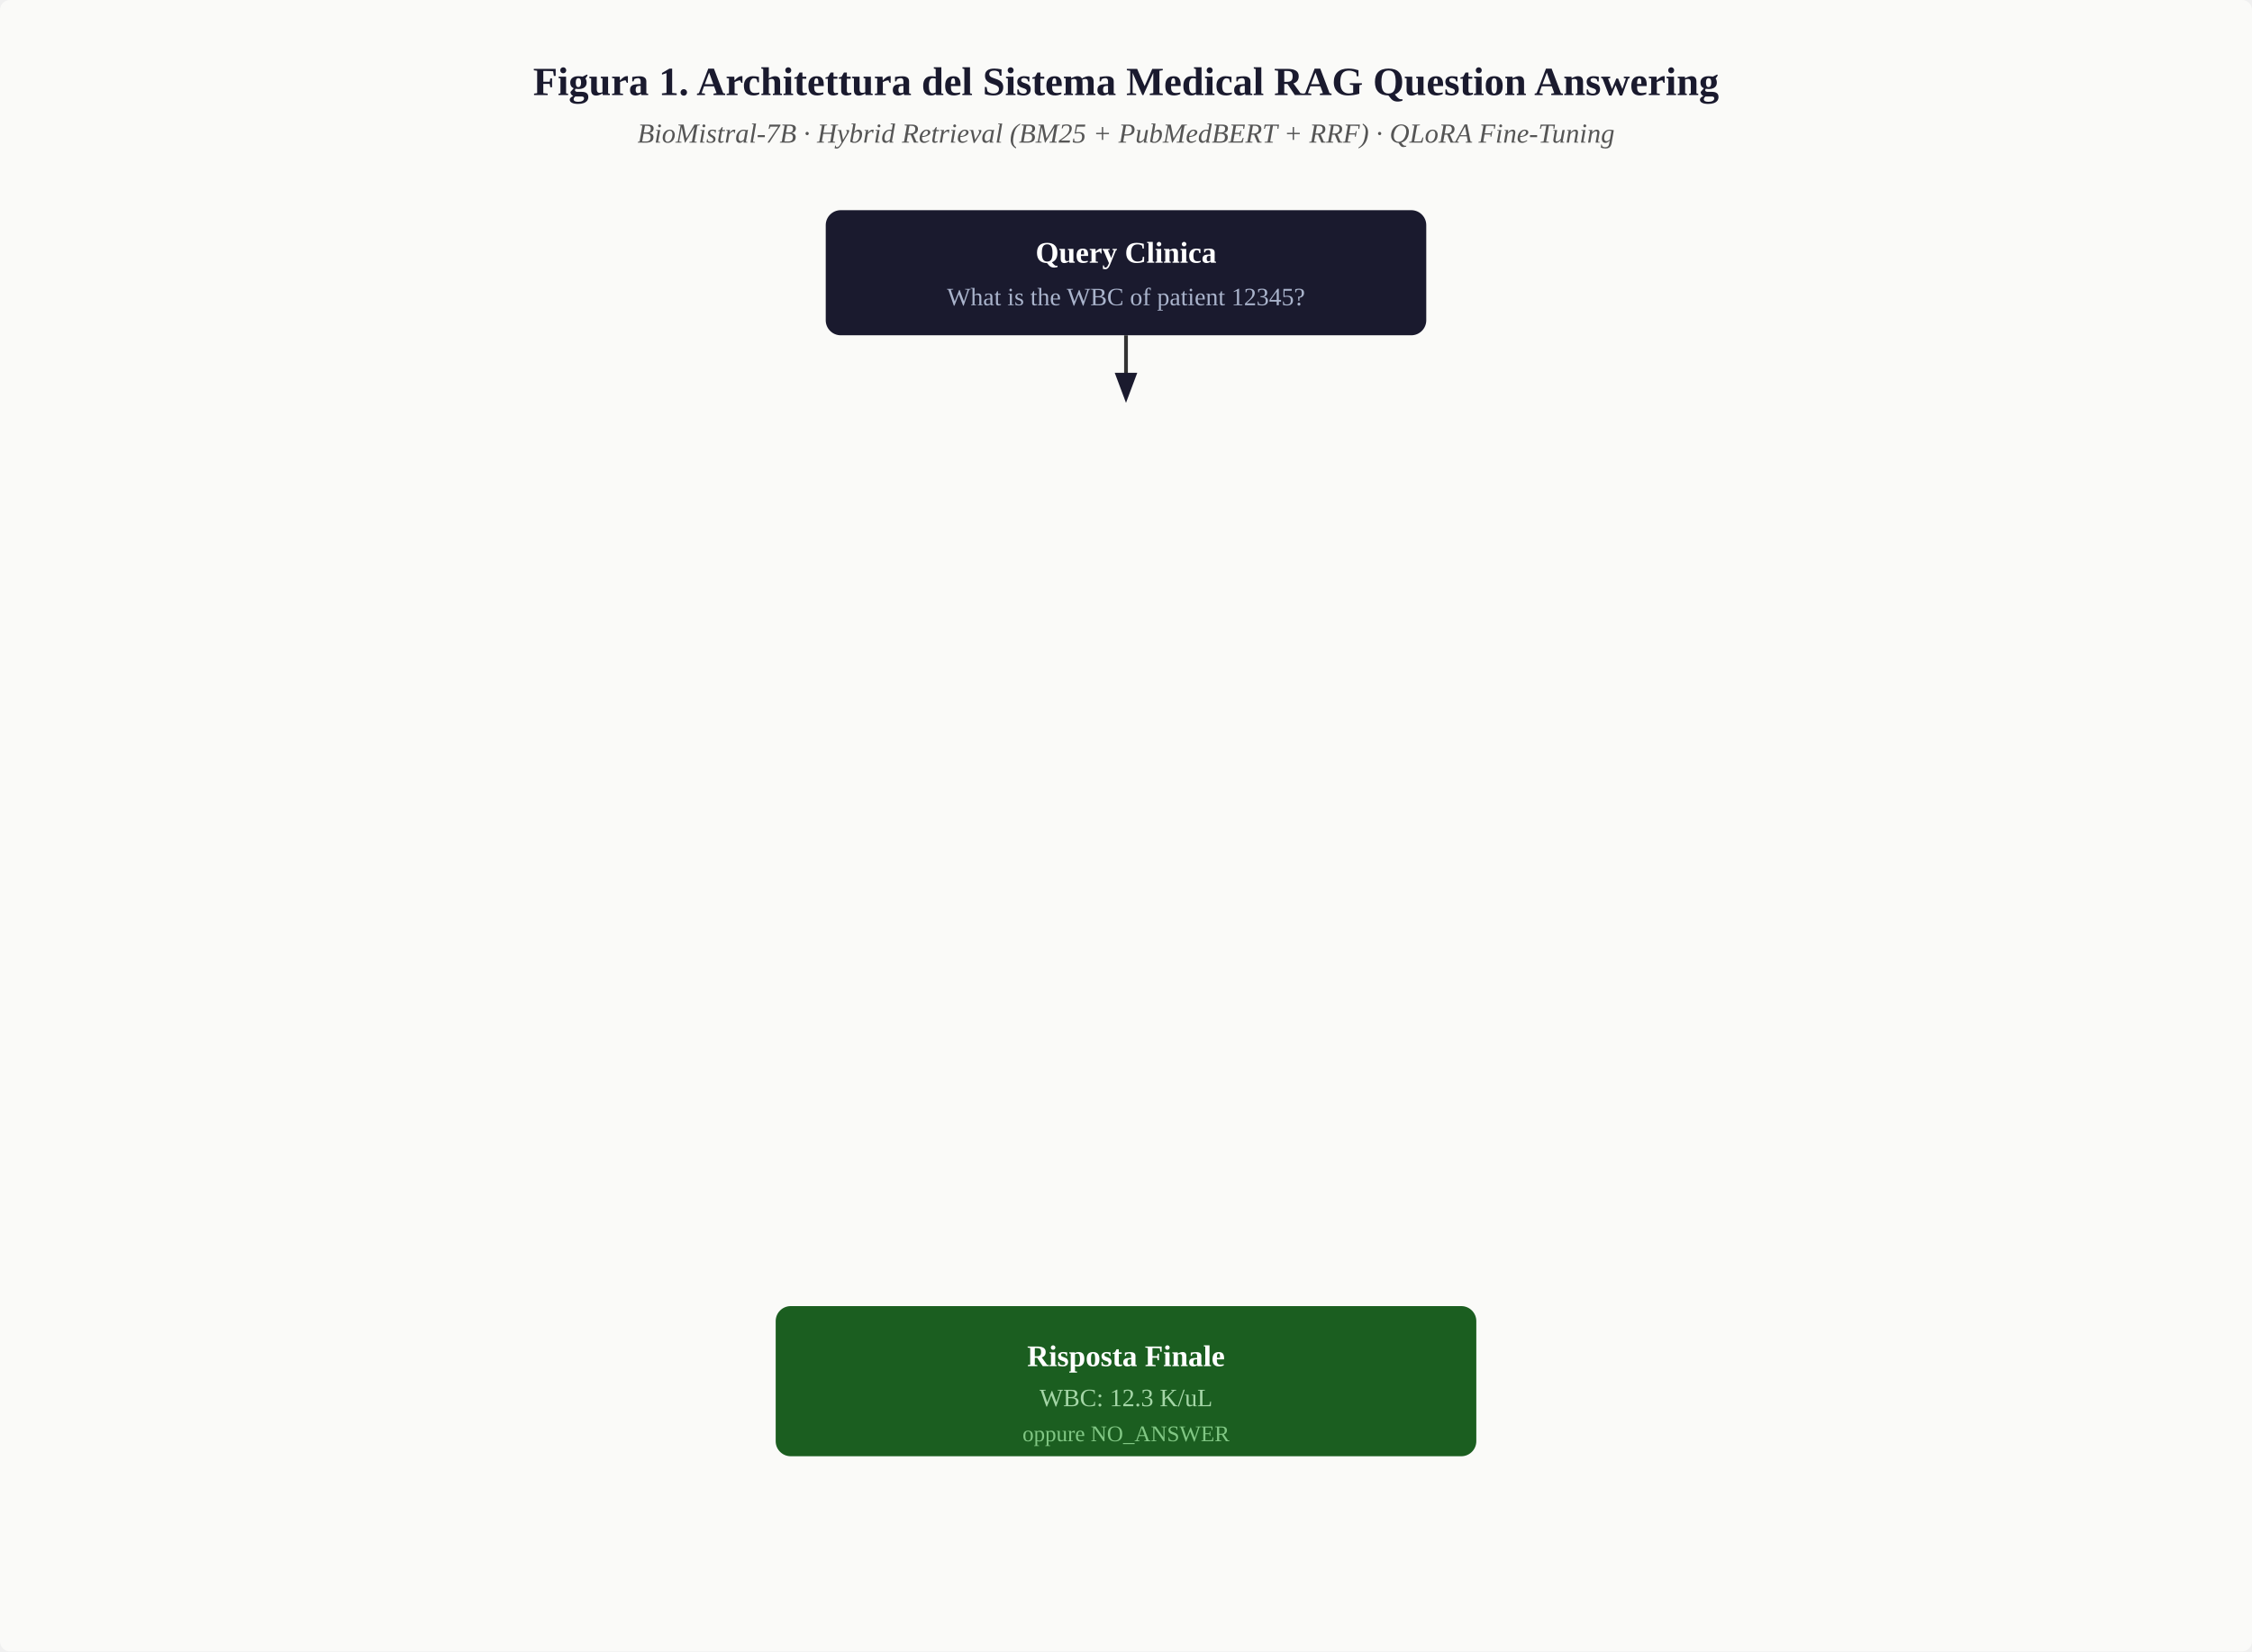
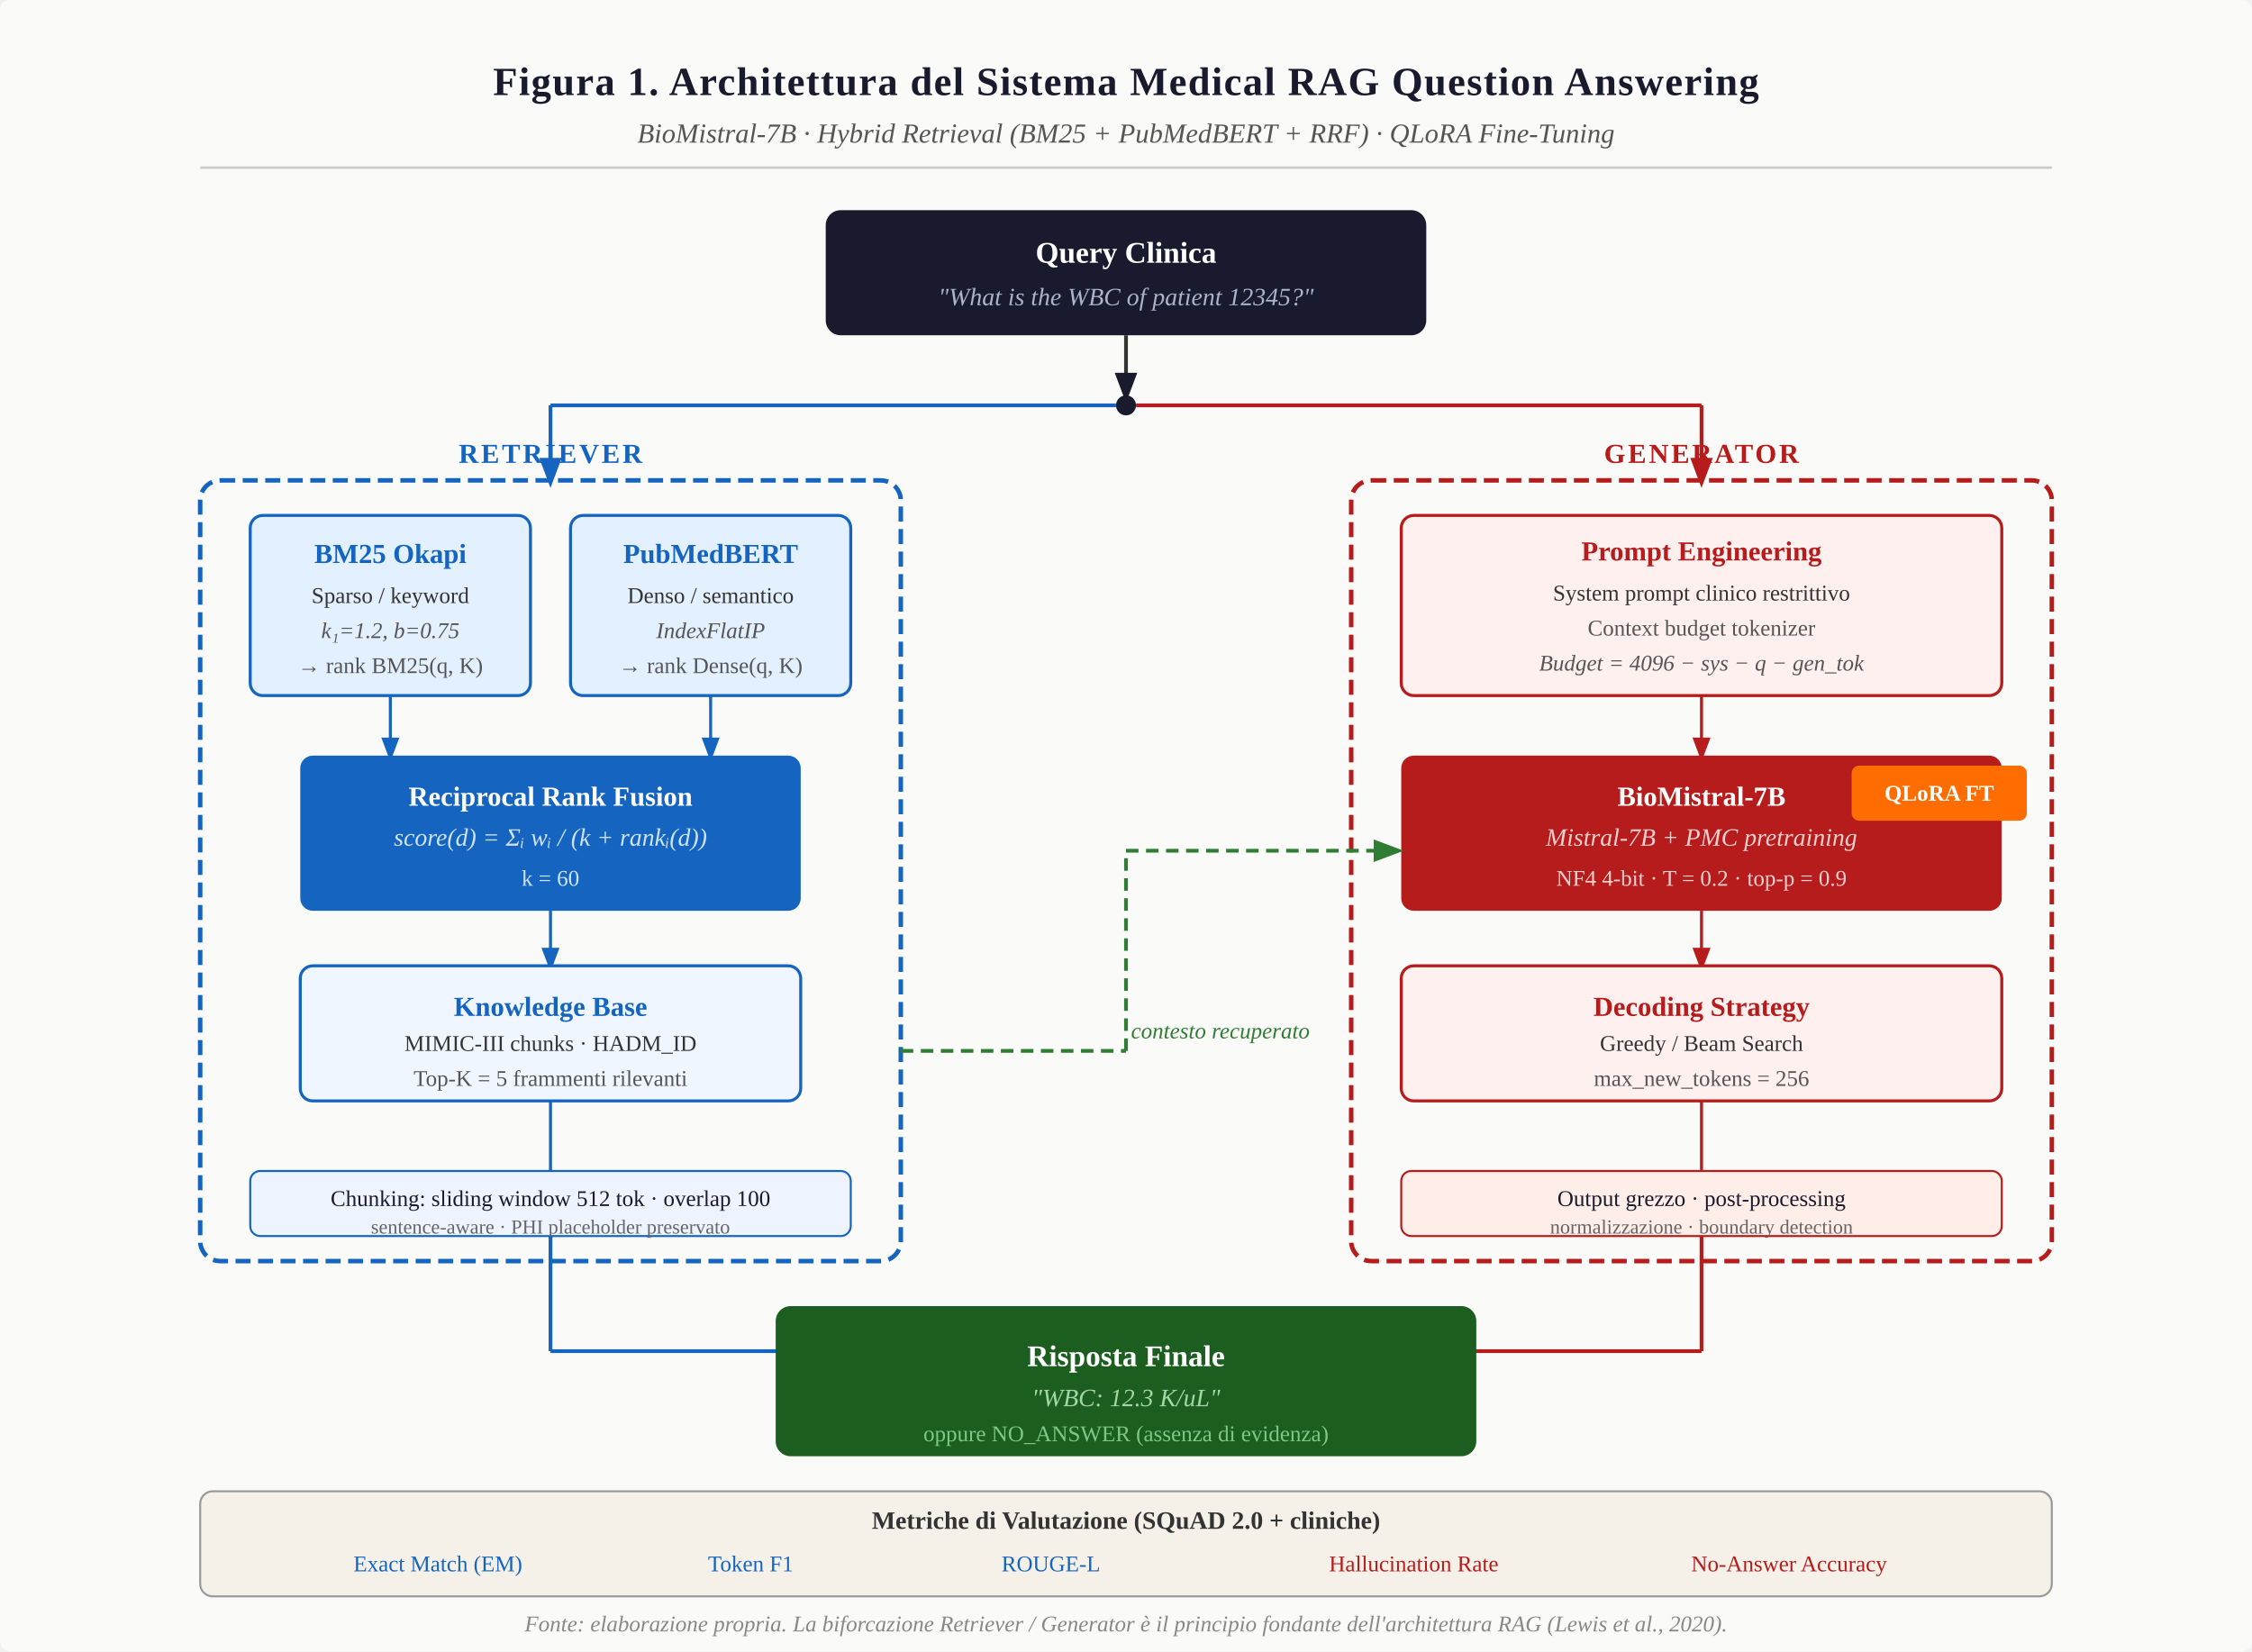
- <svg xmlns="http://www.w3.org/2000/svg" viewBox="0 0 900 660" width="900" height="660" font-family="Georgia, Times New Roman, serif">
+ <svg xmlns="http://www.w3.org/2000/svg" viewBox="0 0 900 660" width="900" height="660" font-family="'Georgia', 'Times New Roman', serif">
+   <rect width="900" height="660" fill="#FAFAF8" rx="4" />
+   <text x="450" y="38" text-anchor="middle" font-size="16" font-weight="bold" fill="#1A1A2E" letter-spacing="0.5">Figura 1. Architettura del Sistema Medical RAG Question Answering</text>
+   <text x="450" y="57" text-anchor="middle" font-size="11" fill="#555" font-style="italic">BioMistral-7B · Hybrid Retrieval (BM25 + PubMedBERT + RRF) · QLoRA Fine-Tuning</text>
+   <line x1="80" y1="67" x2="820" y2="67" stroke="#CCCCCC" stroke-width="1" />
+   <rect x="330" y="84" width="240" height="50" rx="6" fill="#1A1A2E" />
+   <text x="450" y="105" text-anchor="middle" font-size="12" fill="white" font-weight="bold">Query Clinica</text>
+   <text x="450" y="122" text-anchor="middle" font-size="10" fill="#AAB4CC" font-style="italic">"What is the WBC of patient 12345?"</text>
+   <line x1="450" y1="134" x2="450" y2="158" stroke="#333" stroke-width="1.5" marker-end="url(#arrowBlack)" />
+   <circle cx="450" cy="162" r="4" fill="#1A1A2E" />
+   <line x1="446" y1="162" x2="220" y2="162" stroke="#1565C0" stroke-width="1.5" />
+   <line x1="220" y1="162" x2="220" y2="192" stroke="#1565C0" stroke-width="1.5" marker-end="url(#arrowBlue)" />
+   <rect x="80" y="192" width="280" height="312" rx="8" fill="none" stroke="#1565C0" stroke-width="1.8" stroke-dasharray="6,3" />
+   <text x="220" y="185" text-anchor="middle" font-size="11" fill="#1565C0" font-weight="bold" letter-spacing="1">RETRIEVER</text>
+   <rect x="100" y="206" width="112" height="72" rx="5" fill="#E3F0FF" stroke="#1565C0" stroke-width="1.2" />
+   <text x="156" y="225" text-anchor="middle" font-size="11" fill="#1565C0" font-weight="bold">BM25 Okapi</text>
+   <text x="156" y="241" text-anchor="middle" font-size="9" fill="#333">Sparso / keyword</text>
+   <text x="156" y="255" text-anchor="middle" font-size="9" fill="#555" font-style="italic">k₁=1.2, b=0.75</text>
+   <text x="156" y="269" text-anchor="middle" font-size="9" fill="#555">→ rank BM25(q, K)</text>
+   <rect x="228" y="206" width="112" height="72" rx="5" fill="#E3F0FF" stroke="#1565C0" stroke-width="1.2" />
+   <text x="284" y="225" text-anchor="middle" font-size="11" fill="#1565C0" font-weight="bold">PubMedBERT</text>
+   <text x="284" y="241" text-anchor="middle" font-size="9" fill="#333">Denso / semantico</text>
+   <text x="284" y="255" text-anchor="middle" font-size="9" fill="#555" font-style="italic">IndexFlatIP</text>
+   <text x="284" y="269" text-anchor="middle" font-size="9" fill="#555">→ rank Dense(q, K)</text>
+   <line x1="156" y1="278" x2="156" y2="302" stroke="#1565C0" stroke-width="1.2" marker-end="url(#arrowBlue)" />
+   <line x1="284" y1="278" x2="284" y2="302" stroke="#1565C0" stroke-width="1.2" marker-end="url(#arrowBlue)" />
+   <rect x="120" y="302" width="200" height="62" rx="5" fill="#1565C0" />
+   <text x="220" y="322" text-anchor="middle" font-size="11" fill="white" font-weight="bold">Reciprocal Rank Fusion</text>
+   <text x="220" y="338" text-anchor="middle" font-size="10" fill="#CFE3FF" font-style="italic">score(d) = Σᵢ wᵢ / (k + rankᵢ(d))</text>
+   <text x="220" y="354" text-anchor="middle" font-size="9" fill="#CFE3FF">k = 60</text>
+   <line x1="220" y1="364" x2="220" y2="386" stroke="#1565C0" stroke-width="1.2" marker-end="url(#arrowBlue)" />
+   <rect x="120" y="386" width="200" height="54" rx="5" fill="#F0F6FF" stroke="#1565C0" stroke-width="1.2" />
+   <text x="220" y="406" text-anchor="middle" font-size="11" fill="#1565C0" font-weight="bold">Knowledge Base</text>
+   <text x="220" y="420" text-anchor="middle" font-size="9" fill="#333">MIMIC-III chunks · HADM_ID</text>
+   <text x="220" y="434" text-anchor="middle" font-size="9" fill="#555">Top-K = 5 frammenti rilevanti</text>
+   <line x1="220" y1="440" x2="220" y2="468" stroke="#1565C0" stroke-width="1.2" />
+   <rect x="100" y="468" width="240" height="26" rx="4" fill="#EEF4FF" stroke="#1565C0" stroke-width="0.8" />
+   <text x="220" y="482" text-anchor="middle" font-size="9" fill="#1A1A2E">Chunking: sliding window 512 tok · overlap 100</text>
+   <text x="220" y="493" text-anchor="middle" font-size="8" fill="#666">sentence-aware · PHI placeholder preservato</text>
+   <line x1="454" y1="162" x2="680" y2="162" stroke="#B71C1C" stroke-width="1.5" />
+   <line x1="680" y1="162" x2="680" y2="192" stroke="#B71C1C" stroke-width="1.5" marker-end="url(#arrowRed)" />
+   <rect x="540" y="192" width="280" height="312" rx="8" fill="none" stroke="#B71C1C" stroke-width="1.8" stroke-dasharray="6,3" />
+   <text x="680" y="185" text-anchor="middle" font-size="11" fill="#B71C1C" font-weight="bold" letter-spacing="1">GENERATOR</text>
+   <rect x="560" y="206" width="240" height="72" rx="5" fill="#FFF0F0" stroke="#B71C1C" stroke-width="1.2" />
+   <text x="680" y="224" text-anchor="middle" font-size="11" fill="#B71C1C" font-weight="bold">Prompt Engineering</text>
+   <text x="680" y="240" text-anchor="middle" font-size="9" fill="#333">System prompt clinico restrittivo</text>
+   <text x="680" y="254" text-anchor="middle" font-size="9" fill="#555">Context budget tokenizer</text>
+   <text x="680" y="268" text-anchor="middle" font-size="9" fill="#555" font-style="italic">Budget = 4096 − sys − q − gen_tok</text>
+   <line x1="680" y1="278" x2="680" y2="302" stroke="#B71C1C" stroke-width="1.2" marker-end="url(#arrowRed)" />
+   <rect x="560" y="302" width="240" height="62" rx="5" fill="#B71C1C" />
+   <text x="680" y="322" text-anchor="middle" font-size="11" fill="white" font-weight="bold">BioMistral-7B</text>
+   <text x="680" y="338" text-anchor="middle" font-size="10" fill="#FFD0D0" font-style="italic">Mistral-7B + PMC pretraining</text>
+   <text x="680" y="354" text-anchor="middle" font-size="9" fill="#FFD0D0">NF4 4-bit · T = 0.2 · top-p = 0.9</text>
+   <rect x="740" y="306" width="70" height="22" rx="3" fill="#FF6D00" />
+   <text x="775" y="320" text-anchor="middle" font-size="9" fill="white" font-weight="bold">QLoRA FT</text>
+   <line x1="680" y1="364" x2="680" y2="386" stroke="#B71C1C" stroke-width="1.2" marker-end="url(#arrowRed)" />
+   <rect x="560" y="386" width="240" height="54" rx="5" fill="#FFF0F0" stroke="#B71C1C" stroke-width="1.2" />
+   <text x="680" y="406" text-anchor="middle" font-size="11" fill="#B71C1C" font-weight="bold">Decoding Strategy</text>
+   <text x="680" y="420" text-anchor="middle" font-size="9" fill="#333">Greedy / Beam Search</text>
+   <text x="680" y="434" text-anchor="middle" font-size="9" fill="#555">max_new_tokens = 256</text>
+   <line x1="680" y1="440" x2="680" y2="468" stroke="#B71C1C" stroke-width="1.2" />
+   <rect x="560" y="468" width="240" height="26" rx="4" fill="#FFEEE8" stroke="#B71C1C" stroke-width="0.8" />
+   <text x="680" y="482" text-anchor="middle" font-size="9" fill="#1A1A2E">Output grezzo · post-processing</text>
+   <text x="680" y="493" text-anchor="middle" font-size="8" fill="#666">normalizzazione · boundary detection</text>
+   <line x1="360" y1="420" x2="450" y2="420" stroke="#2E7D32" stroke-width="1.5" stroke-dasharray="5,3" />
+   <line x1="450" y1="420" x2="450" y2="340" stroke="#2E7D32" stroke-width="1.5" stroke-dasharray="5,3" />
+   <line x1="450" y1="340" x2="558" y2="340" stroke="#2E7D32" stroke-width="1.5" stroke-dasharray="5,3" marker-end="url(#arrowGreen)" />
+   <text x="452" y="415" font-size="9" fill="#2E7D32" font-style="italic">contesto recuperato</text>
+   <line x1="220" y1="494" x2="220" y2="540" stroke="#1565C0" stroke-width="1.5" />
+   <line x1="220" y1="540" x2="390" y2="540" stroke="#1565C0" stroke-width="1.5" marker-end="url(#arrowBlue)" />
+   <line x1="680" y1="494" x2="680" y2="540" stroke="#B71C1C" stroke-width="1.5" />
+   <line x1="680" y1="540" x2="510" y2="540" stroke="#B71C1C" stroke-width="1.5" marker-end="url(#arrowRed)" />
+   <rect x="310" y="522" width="280" height="60" rx="6" fill="#1B5E20" />
+   <text x="450" y="546" text-anchor="middle" font-size="12" fill="white" font-weight="bold">Risposta Finale</text>
+   <text x="450" y="562" text-anchor="middle" font-size="10" fill="#A5D6A7" font-style="italic">"WBC: 12.3 K/uL"</text>
+   <text x="450" y="576" text-anchor="middle" font-size="9" fill="#81C784">oppure   NO_ANSWER   (assenza di evidenza)</text>
+   <rect x="80" y="596" width="740" height="42" rx="5" fill="#F5F0E8" stroke="#999" stroke-width="0.8" />
+   <text x="450" y="611" text-anchor="middle" font-size="10" fill="#333" font-weight="bold">Metriche di Valutazione (SQuAD 2.0 + cliniche)</text>
+   <text x="175" y="628" text-anchor="middle" font-size="9" fill="#1565C0">Exact Match (EM)</text>
+   <text x="300" y="628" text-anchor="middle" font-size="9" fill="#1565C0">Token F1</text>
+   <text x="420" y="628" text-anchor="middle" font-size="9" fill="#1565C0">ROUGE-L</text>
+   <text x="565" y="628" text-anchor="middle" font-size="9" fill="#B71C1C">Hallucination Rate</text>
+   <text x="715" y="628" text-anchor="middle" font-size="9" fill="#B71C1C">No-Answer Accuracy</text>
  <defs>
    <marker id="arrowBlack" markerWidth="8" markerHeight="8" refX="6" refY="3" orient="auto">
      <path d="M0,0 L0,6 L8,3 z" fill="#1A1A2E" />
    </marker>
    <marker id="arrowBlue" markerWidth="8" markerHeight="8" refX="6" refY="3" orient="auto">
      <path d="M0,0 L0,6 L8,3 z" fill="#1565C0" />
    </marker>
    <marker id="arrowRed" markerWidth="8" markerHeight="8" refX="6" refY="3" orient="auto">
      <path d="M0,0 L0,6 L8,3 z" fill="#B71C1C" />
    </marker>
    <marker id="arrowGreen" markerWidth="8" markerHeight="8" refX="6" refY="3" orient="auto">
      <path d="M0,0 L0,6 L8,3 z" fill="#2E7D32" />
    </marker>
  </defs>
-   <rect width="900" height="660" fill="#FAFAF8" rx="4" />
-   <text x="450" y="38" text-anchor="middle" font-size="16" font-weight="bold" fill="#1A1A2E">
-     Figura 1. Architettura del Sistema Medical RAG Question Answering
-   </text>
-   <text x="450" y="57" text-anchor="middle" font-size="11" fill="#555" font-style="italic">
-     BioMistral-7B · Hybrid Retrieval (BM25 + PubMedBERT + RRF) · QLoRA Fine-Tuning
-   </text>
-   <rect x="330" y="84" width="240" height="50" rx="6" fill="#1A1A2E" />
-   <text x="450" y="105" text-anchor="middle" font-size="12" fill="white" font-weight="bold">
-     Query Clinica
-   </text>
-   <text x="450" y="122" text-anchor="middle" font-size="10" fill="#AAB4CC">
-     What is the WBC of patient 12345?
-   </text>
-   <line x1="450" y1="134" x2="450" y2="158" stroke="#333" stroke-width="1.5" marker-end="url(#arrowBlack)" />
-   <rect x="310" y="522" width="280" height="60" rx="6" fill="#1B5E20" />
-   <text x="450" y="546" text-anchor="middle" font-size="12" fill="white" font-weight="bold">
-     Risposta Finale
-   </text>
-   <text x="450" y="562" text-anchor="middle" font-size="10" fill="#A5D6A7">
-     WBC: 12.3 K/uL
-   </text>
-   <text x="450" y="576" text-anchor="middle" font-size="9" fill="#81C784">
-     oppure NO_ANSWER
-   </text>
+   <text x="450" y="652" text-anchor="middle" font-size="9" fill="#888" font-style="italic">Fonte: elaborazione propria. La biforcazione Retriever / Generator è il principio fondante dell'architettura RAG (Lewis et al., 2020).</text>
</svg>
